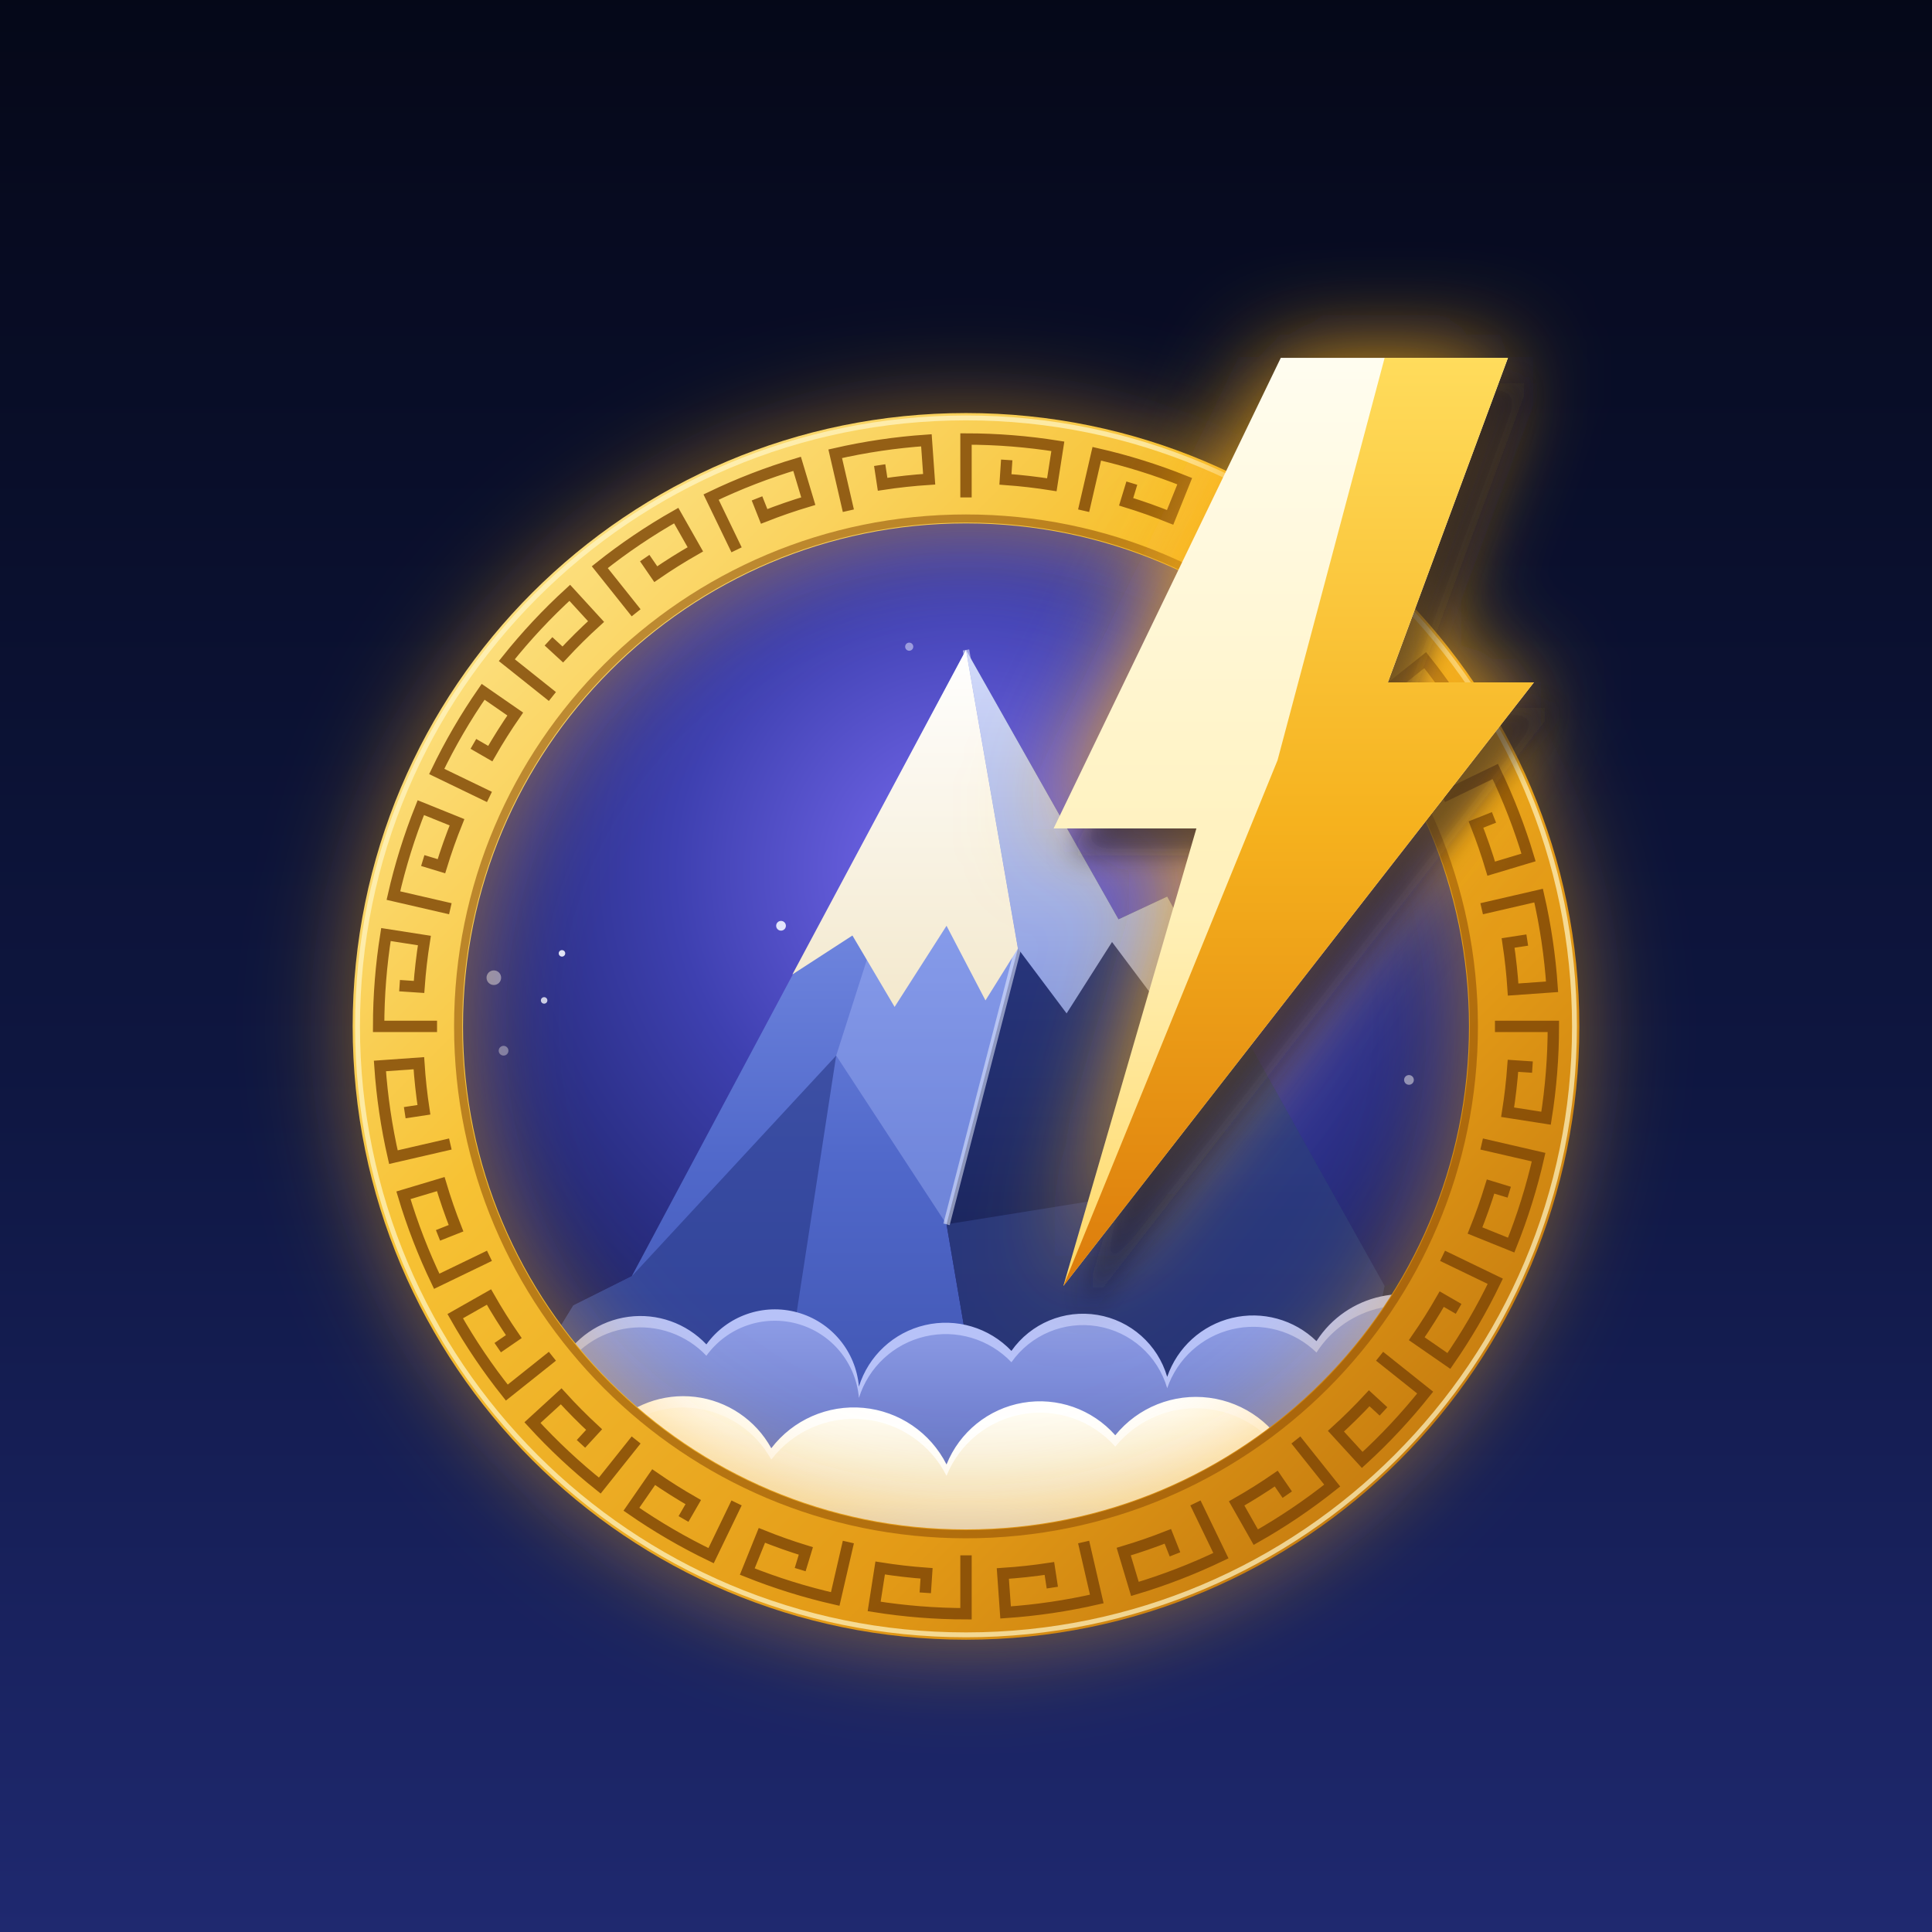
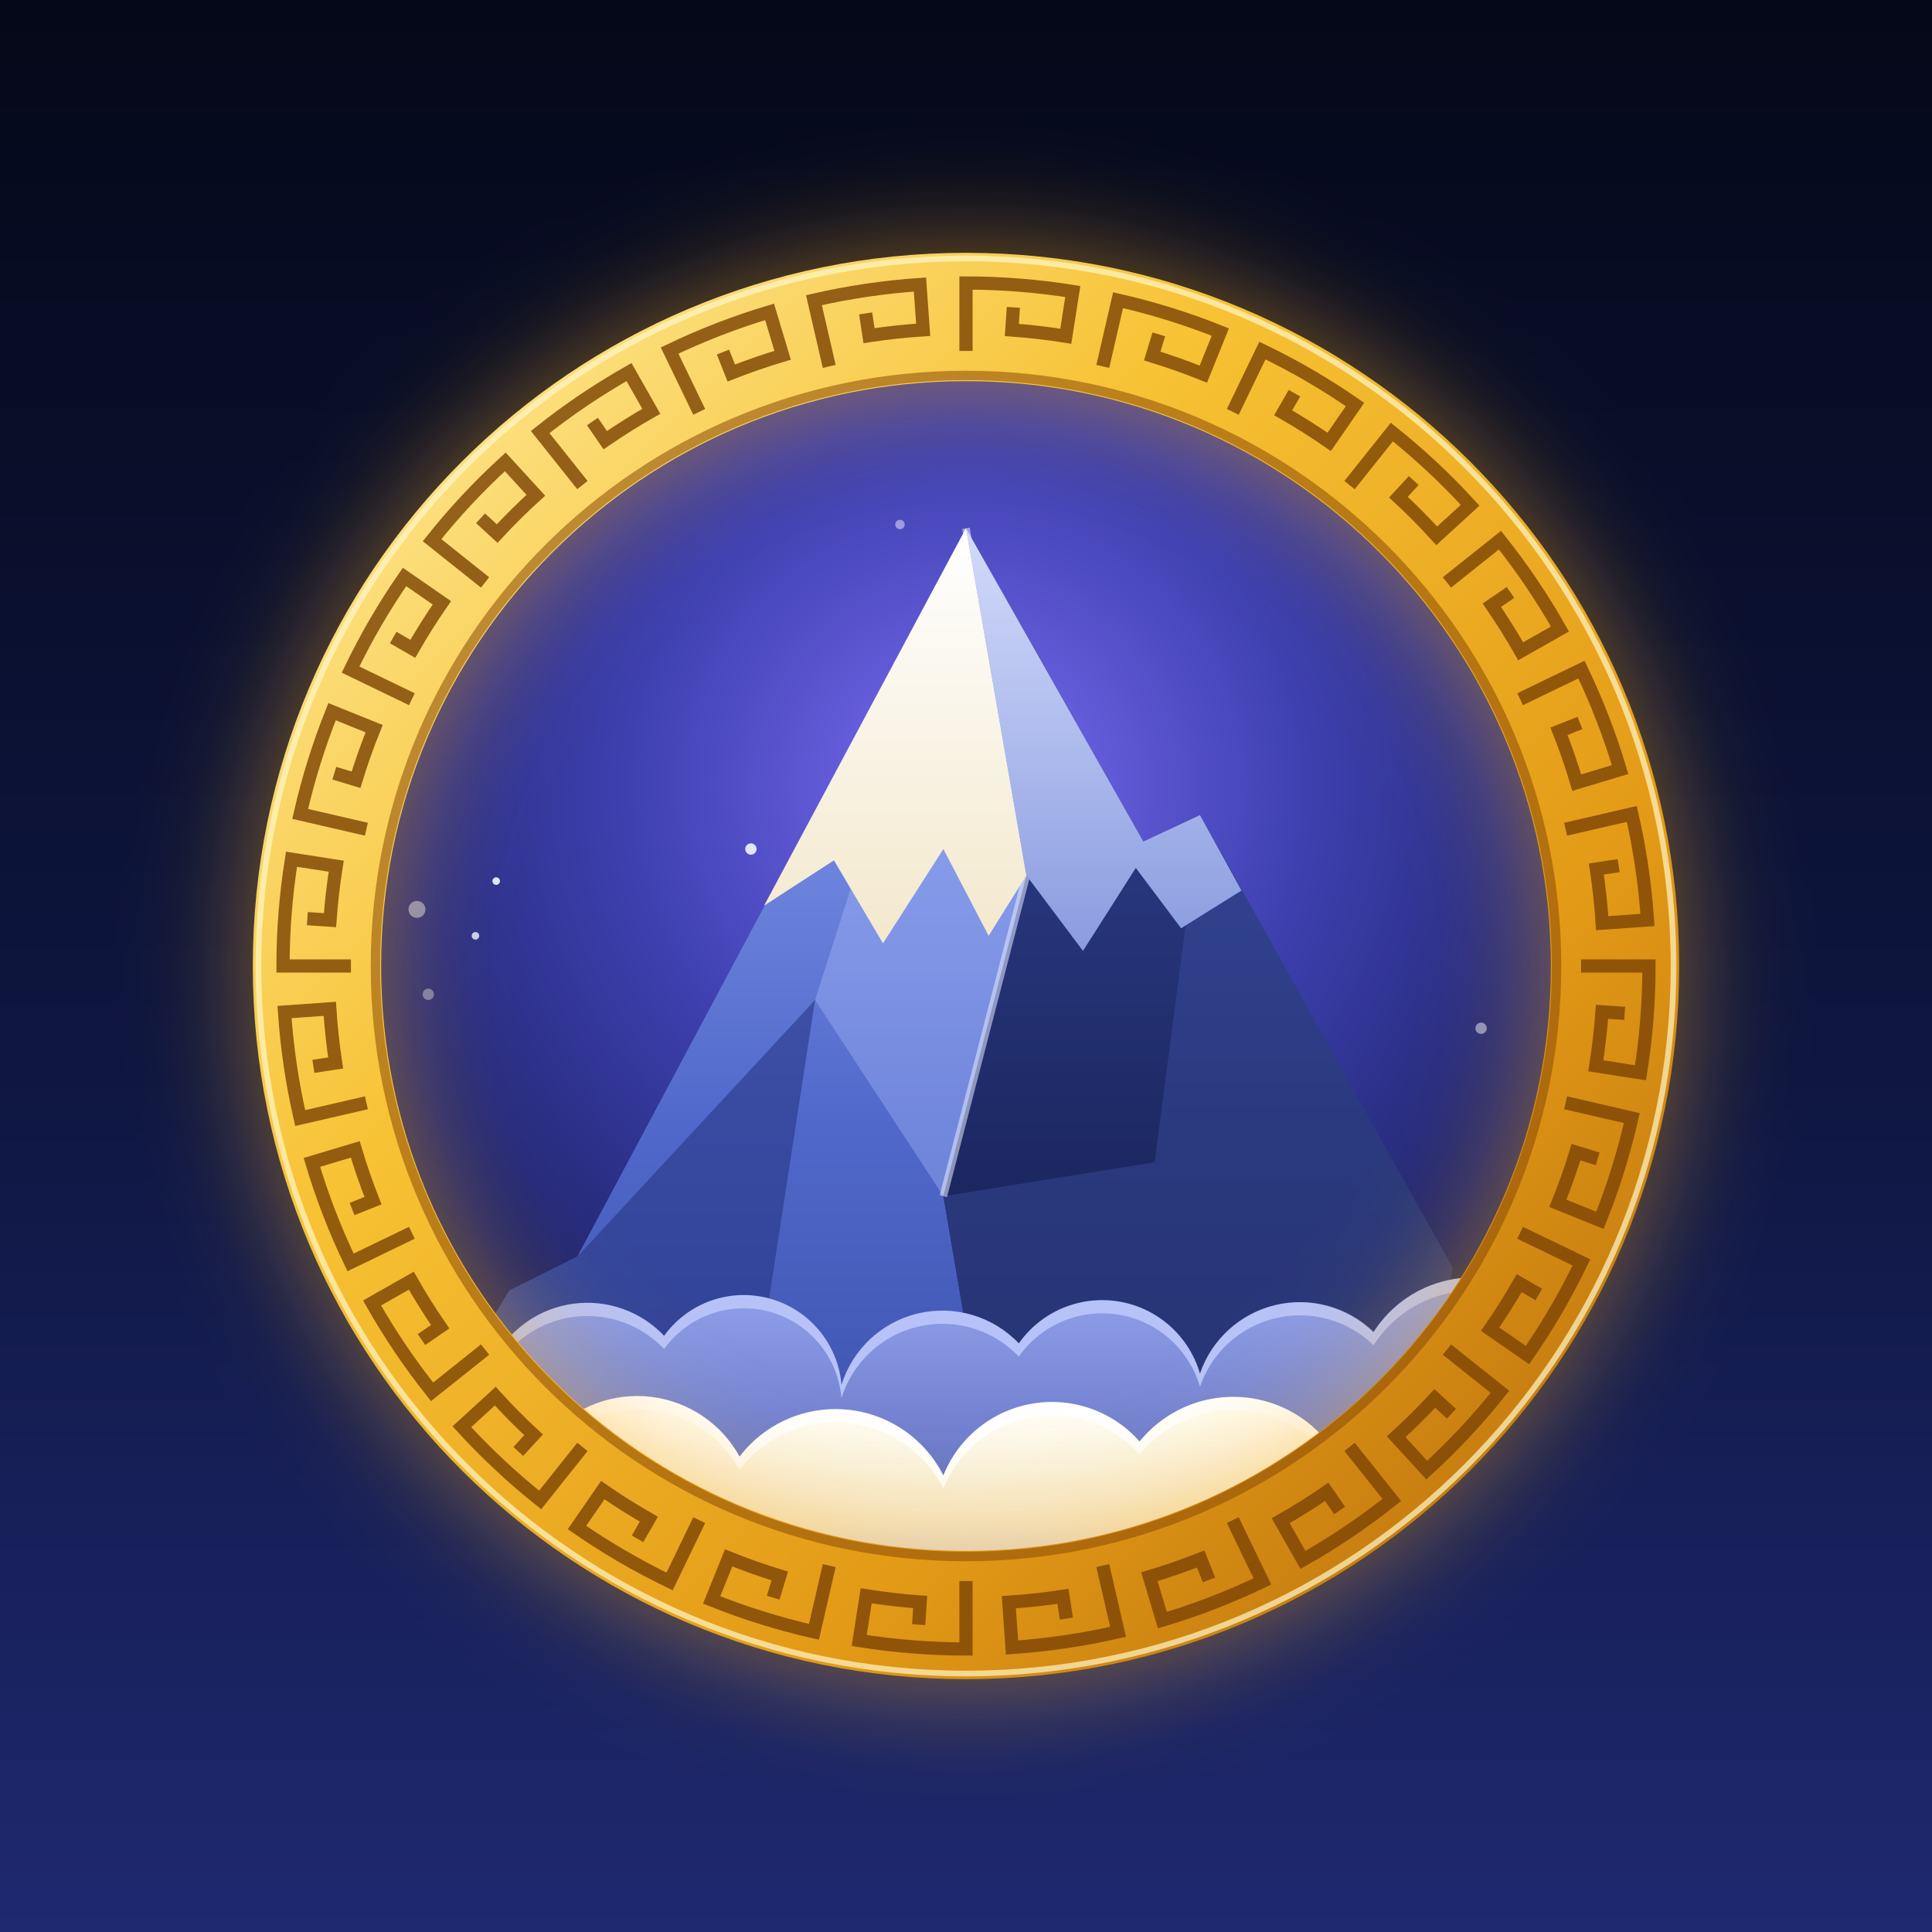
<svg xmlns="http://www.w3.org/2000/svg" viewBox="0 0 1024 1024">
  <defs>
    <linearGradient id="sky" x1="0" y1="0" x2="0" y2="1">
      <stop offset="0" stop-color="#050818" />
      <stop offset=".55" stop-color="#0E1640" />
      <stop offset="1" stop-color="#1F2970" />
    </linearGradient>
    <radialGradient id="disc" cx="512" cy="372" r="400" gradientUnits="userSpaceOnUse">
      <stop offset="0" stop-color="#7A6CF2" />
      <stop offset=".45" stop-color="#3E40B0" />
      <stop offset="1" stop-color="#151C56" />
    </radialGradient>
    <linearGradient id="ring" x1="150" y1="110" x2="870" y2="830" gradientUnits="userSpaceOnUse">
      <stop offset="0" stop-color="#FFEFA6" />
      <stop offset=".35" stop-color="#F7C234" />
      <stop offset=".7" stop-color="#E39A16" />
      <stop offset="1" stop-color="#B46A0C" />
    </linearGradient>
    <linearGradient id="lit" x1="0" y1="236" x2="0" y2="940" gradientUnits="userSpaceOnUse">
      <stop offset="0" stop-color="#93A8F6" />
      <stop offset=".45" stop-color="#5068CA" />
      <stop offset="1" stop-color="#2A3A8E" />
    </linearGradient>
    <linearGradient id="shade" x1="0" y1="236" x2="0" y2="940" gradientUnits="userSpaceOnUse">
      <stop offset="0" stop-color="#34459A" />
      <stop offset=".5" stop-color="#1C2760" />
      <stop offset="1" stop-color="#101742" />
    </linearGradient>
    <linearGradient id="snow" x1="0" y1="236" x2="0" y2="460" gradientUnits="userSpaceOnUse">
      <stop offset="0" stop-color="#FFFFFF" />
      <stop offset="1" stop-color="#F3E8CC" />
    </linearGradient>
    <linearGradient id="snowsh" x1="0" y1="236" x2="0" y2="460" gradientUnits="userSpaceOnUse">
      <stop offset="0" stop-color="#D3DBFA" />
      <stop offset="1" stop-color="#8A9CE0" />
    </linearGradient>
-     <linearGradient id="boltl" x1="0" y1="56" x2="0" y2="628" gradientUnits="userSpaceOnUse">
-       <stop offset="0" stop-color="#FFFDF0" />
-       <stop offset=".6" stop-color="#FFF0B8" />
-       <stop offset="1" stop-color="#FFD866" />
-     </linearGradient>
-     <linearGradient id="boltr" x1="0" y1="56" x2="0" y2="628" gradientUnits="userSpaceOnUse">
-       <stop offset="0" stop-color="#FFDC5C" />
-       <stop offset=".5" stop-color="#F6B21E" />
-       <stop offset="1" stop-color="#DC7C0C" />
-     </linearGradient>
    <linearGradient id="cloudf" x1="0" y1="880" x2="0" y2="1024" gradientUnits="userSpaceOnUse">
      <stop offset="0" stop-color="#FFFCF2" />
      <stop offset=".5" stop-color="#F4E9CE" />
      <stop offset="1" stop-color="#B5BEEA" />
    </linearGradient>
    <linearGradient id="cloudb" x1="0" y1="790" x2="0" y2="1024" gradientUnits="userSpaceOnUse">
      <stop offset="0" stop-color="#8E9DE6" />
      <stop offset=".6" stop-color="#4C5CB4" />
      <stop offset="1" stop-color="#2C3A86" />
    </linearGradient>
    <linearGradient id="mcloudf" x1="0" y1="700" x2="0" y2="790" gradientUnits="userSpaceOnUse">
      <stop offset="0" stop-color="#FFFCF2" />
      <stop offset=".6" stop-color="#F4E9CE" />
      <stop offset="1" stop-color="#C9CFF0" />
    </linearGradient>
    <linearGradient id="mcloudb" x1="0" y1="640" x2="0" y2="790" gradientUnits="userSpaceOnUse">
      <stop offset="0" stop-color="#8E9DE6" />
      <stop offset="1" stop-color="#4C5CB4" />
    </linearGradient>
    <filter id="glow" x="-60%" y="-60%" width="220%" height="220%">
      <feGaussianBlur stdDeviation="30" />
    </filter>
-     <filter id="blur8" x="-30%" y="-30%" width="160%" height="160%">
-       <feGaussianBlur stdDeviation="8" />
-     </filter>
    <clipPath id="dclip">
      <circle cx="512" cy="468" r="344" />
    </clipPath>
  </defs>
  <rect width="1024" height="1024" fill="url(#sky)" />
-   <g transform="translate(512 544) scale(.86) translate(-512 -468)">
+   <g transform="translate(512 512) translate(-512 -468)">
    <circle cx="512" cy="468" r="314" fill="url(#disc)" />
    <circle cx="477" cy="234" r="2.5" fill="#EEF2FF" opacity="0.50" />
    <circle cx="478" cy="354" r="3" fill="#EEF2FF" opacity="0.70" />
    <circle cx="398" cy="406" r="3" fill="#EEF2FF" opacity="0.92" />
    <circle cx="785" cy="501" r="3" fill="#EEF2FF" opacity="0.51" />
    <circle cx="252" cy="452" r="2" fill="#EEF2FF" opacity="0.82" />
    <circle cx="428" cy="506" r="3" fill="#EEF2FF" opacity="0.48" />
    <circle cx="263" cy="423" r="2" fill="#EEF2FF" opacity="0.93" />
    <circle cx="227" cy="483" r="3" fill="#EEF2FF" opacity="0.40" />
    <circle cx="509" cy="519" r="3" fill="#EEF2FF" opacity="0.44" />
    <circle cx="221" cy="438" r="4.5" fill="#EEF2FF" opacity="0.48" />
    <circle cx="685" cy="483" r="3" fill="#EEF2FF" opacity="0.81" />
    <circle cx="517" cy="423" r="4.5" fill="#EEF2FF" opacity="0.72" />
    <g clip-path="url(#dclip)">
      <polygon points="86,940 270,640 306,622 512,236 544,420 500,590 560,940" fill="url(#lit)" />
      <polygon points="512,236 606,402 636,388 770,628 800,618 948,940 560,940 500,590 544,420" fill="url(#shade)" />
      <polygon points="306,622 432,486 396,720 250,940 86,940 270,640" fill="#22327E" opacity=".55" />
      <polygon points="512,236 544,420 500,590 432,486" fill="#B4C3FF" opacity=".34" />
      <polygon points="636,388 770,628 704,940 560,940 500,590 612,572" fill="#4257B0" opacity=".34" />
      <polyline points="512,236 544,420 500,590" fill="none" stroke="#E6ECFF" stroke-width="4" stroke-linejoin="round" opacity=".55" />
      <polygon points="512,236 405,436 442,412 468,456 500,406 524,452 544,420" fill="url(#snow)" />
      <polygon points="512,236 606,402 636,388 658,428 626,448 602,416 574,460 544,420" fill="url(#snowsh)" />
      <path d="M190,730 A52,52 0 0 1 262,676 A56,56 0 0 1 352,664 A52,52 0 0 1 446,690 A56,56 0 0 1 540,668 A54,54 0 0 1 636,684 A56,56 0 0 1 728,662 A62,62 0 0 1 834,730 V800 H190 Z" fill="#B7C2F8" />
      <path d="M190,730 A52,52 0 0 1 262,676 A56,56 0 0 1 352,664 A52,52 0 0 1 446,690 A56,56 0 0 1 540,668 A54,54 0 0 1 636,684 A56,56 0 0 1 728,662 A62,62 0 0 1 834,730 V800 H190 Z" fill="url(#mcloudb)" transform="translate(0 7)" />
      <path d="M200,780 A60,60 0 0 1 292,716 A62,62 0 0 1 392,728 A64,64 0 0 1 500,738 A62,62 0 0 1 604,720 A64,64 0 0 1 712,734 A68,68 0 0 1 824,780 V800 H200 Z" fill="#FFFFFF" />
      <path d="M200,780 A60,60 0 0 1 292,716 A62,62 0 0 1 392,728 A64,64 0 0 1 500,738 A62,62 0 0 1 604,720 A64,64 0 0 1 712,734 A68,68 0 0 1 824,780 V800 H200 Z" fill="url(#mcloudf)" transform="translate(0 7)" />
    </g>
    <circle cx="512" cy="468" r="344.0" fill="none" stroke="#FFAE1A" stroke-width="68" filter="url(#glow)" opacity=".5" />
    <circle cx="512" cy="468" r="344.0" fill="none" stroke="url(#ring)" stroke-width="68" />
    <circle cx="512" cy="468" r="375" fill="none" stroke="#FFF6C8" stroke-width="3" opacity=".7" />
    <circle cx="512" cy="468" r="313" fill="none" stroke="#8A4B06" stroke-width="5" opacity=".55" />
    <path d="M512.0,142.0 L512.0,106.0 A362,362 0 0 1 568.6,110.5 L564.9,134.2 A338,338 0 0 0 536.3,130.9 L537.1,118.9 M584.5,150.2 L592.6,115.1 A362,362 0 0 1 646.8,132.0 L637.8,154.3 A338,338 0 0 0 610.7,144.7 L614.2,133.2 M653.4,174.3 L669.1,141.8 A362,362 0 0 1 718.2,170.4 L704.5,190.2 A338,338 0 0 0 680.1,174.8 L686.1,164.4 M715.3,213.1 L737.7,185.0 A362,362 0 0 1 779.2,223.8 L761.5,240.0 A338,338 0 0 0 741.2,219.5 L749.3,210.7 M766.9,264.7 L795.0,242.3 A362,362 0 0 1 826.8,289.4 L806.0,301.2 A338,338 0 0 0 790.7,276.8 L800.6,270.0 M805.7,326.6 L838.2,310.9 A362,362 0 0 1 858.7,363.9 L835.7,370.8 A338,338 0 0 0 826.3,343.6 L837.4,339.2 M829.8,395.5 L864.9,387.4 A362,362 0 0 1 873.2,443.6 L849.2,445.3 A338,338 0 0 0 846.1,416.6 L857.9,414.8 M838.0,468.0 L874.0,468.0 A362,362 0 0 1 869.5,524.6 L845.8,520.9 A338,338 0 0 0 849.1,492.3 L861.1,493.1 M829.8,540.5 L864.9,548.6 A362,362 0 0 1 848.0,602.8 L825.7,593.8 A338,338 0 0 0 835.3,566.7 L846.8,570.2 M805.7,609.4 L838.2,625.1 A362,362 0 0 1 809.6,674.2 L789.8,660.5 A338,338 0 0 0 805.2,636.1 L815.6,642.1 M766.9,671.3 L795.0,693.7 A362,362 0 0 1 756.2,735.2 L740.0,717.5 A338,338 0 0 0 760.5,697.2 L769.3,705.3 M715.3,722.9 L737.7,751.0 A362,362 0 0 1 690.6,782.8 L678.8,762.0 A338,338 0 0 0 703.2,746.7 L710.0,756.6 M653.4,761.7 L669.1,794.2 A362,362 0 0 1 616.1,814.7 L609.2,791.7 A338,338 0 0 0 636.4,782.3 L640.8,793.4 M584.5,785.8 L592.6,820.9 A362,362 0 0 1 536.4,829.2 L534.7,805.2 A338,338 0 0 0 563.4,802.1 L565.2,813.9 M512.0,794.0 L512.0,830.0 A362,362 0 0 1 455.4,825.5 L459.1,801.8 A338,338 0 0 0 487.7,805.1 L486.9,817.1 M439.5,785.8 L431.4,820.9 A362,362 0 0 1 377.2,804.0 L386.2,781.7 A338,338 0 0 0 413.3,791.3 L409.8,802.8 M370.6,761.7 L354.9,794.2 A362,362 0 0 1 305.8,765.6 L319.5,745.8 A338,338 0 0 0 343.9,761.2 L337.9,771.6 M308.7,722.9 L286.3,751.0 A362,362 0 0 1 244.8,712.2 L262.5,696.0 A338,338 0 0 0 282.8,716.5 L274.7,725.3 M257.1,671.3 L229.0,693.7 A362,362 0 0 1 197.2,646.6 L218.0,634.8 A338,338 0 0 0 233.3,659.2 L223.4,666.0 M218.3,609.4 L185.8,625.1 A362,362 0 0 1 165.3,572.1 L188.3,565.2 A338,338 0 0 0 197.7,592.4 L186.6,596.8 M194.2,540.5 L159.1,548.6 A362,362 0 0 1 150.8,492.4 L174.8,490.7 A338,338 0 0 0 177.9,519.4 L166.1,521.2 M186.0,468.0 L150.0,468.0 A362,362 0 0 1 154.5,411.4 L178.2,415.1 A338,338 0 0 0 174.9,443.7 L162.9,442.9 M194.2,395.5 L159.1,387.4 A362,362 0 0 1 176.0,333.2 L198.3,342.2 A338,338 0 0 0 188.7,369.3 L177.2,365.8 M218.3,326.6 L185.8,310.9 A362,362 0 0 1 214.4,261.8 L234.2,275.5 A338,338 0 0 0 218.8,299.9 L208.4,293.9 M257.1,264.7 L229.0,242.3 A362,362 0 0 1 267.8,200.8 L284.0,218.5 A338,338 0 0 0 263.5,238.8 L254.7,230.7 M308.7,213.1 L286.3,185.0 A362,362 0 0 1 333.4,153.2 L345.2,174.0 A338,338 0 0 0 320.8,189.3 L314.0,179.4 M370.6,174.3 L354.9,141.8 A362,362 0 0 1 407.9,121.3 L414.8,144.3 A338,338 0 0 0 387.6,153.7 L383.2,142.6 M439.5,150.2 L431.4,115.1 A362,362 0 0 1 487.6,106.8 L489.3,130.8 A338,338 0 0 0 460.6,133.9 L458.8,122.1" fill="none" stroke="#7E4505" stroke-width="7" stroke-linejoin="miter" opacity=".82" />
-     <g>
-       <polygon points="706,56 846,56 772,256 862,256 572,628 654,346 566,346" fill="#FFB21C" filter="url(#glow)" opacity=".9" />
-       <polygon points="706,56 846,56 772,256 862,256 572,628 654,346 566,346" fill="#070B24" opacity=".55" transform="translate(12 16)" filter="url(#blur8)" />
-       <polygon points="706,56 846,56 772,256 862,256 572,628 654,346 566,346" fill="url(#boltl)" />
-       <polygon points="770,56 846,56 772,256 862,256 572,628 704,304" fill="url(#boltr)" />
-     </g>
  </g>
</svg>
